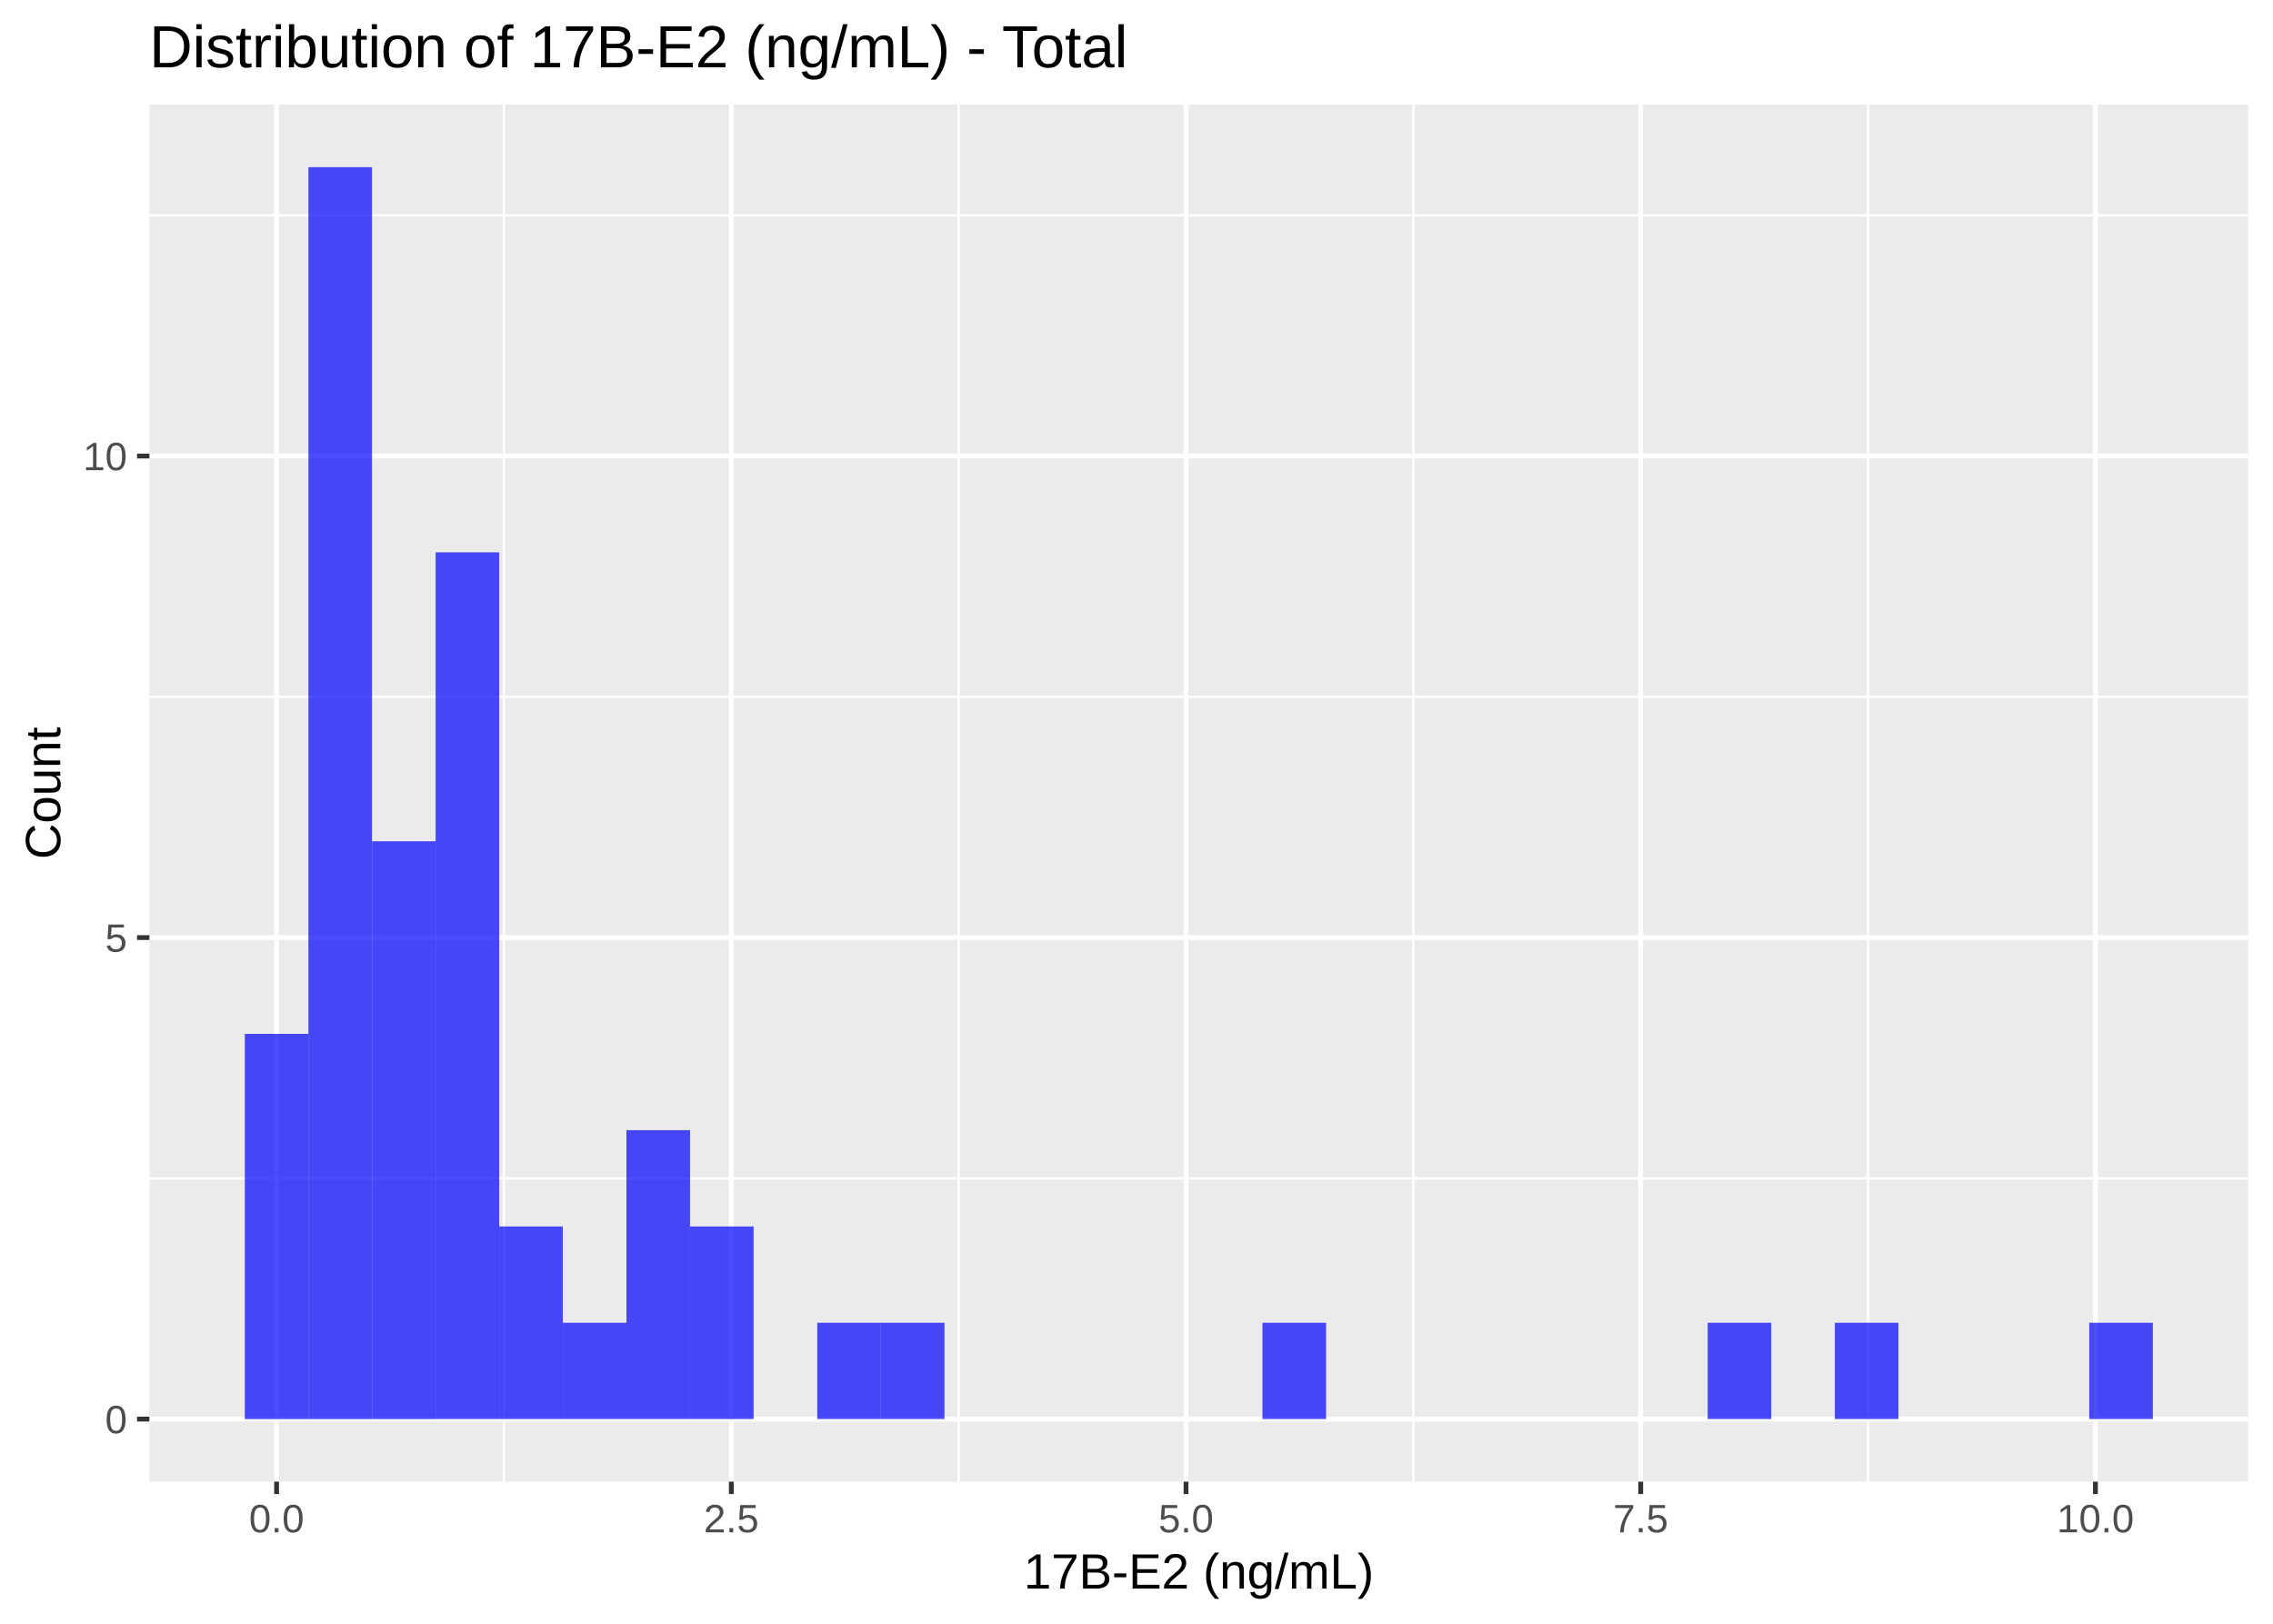
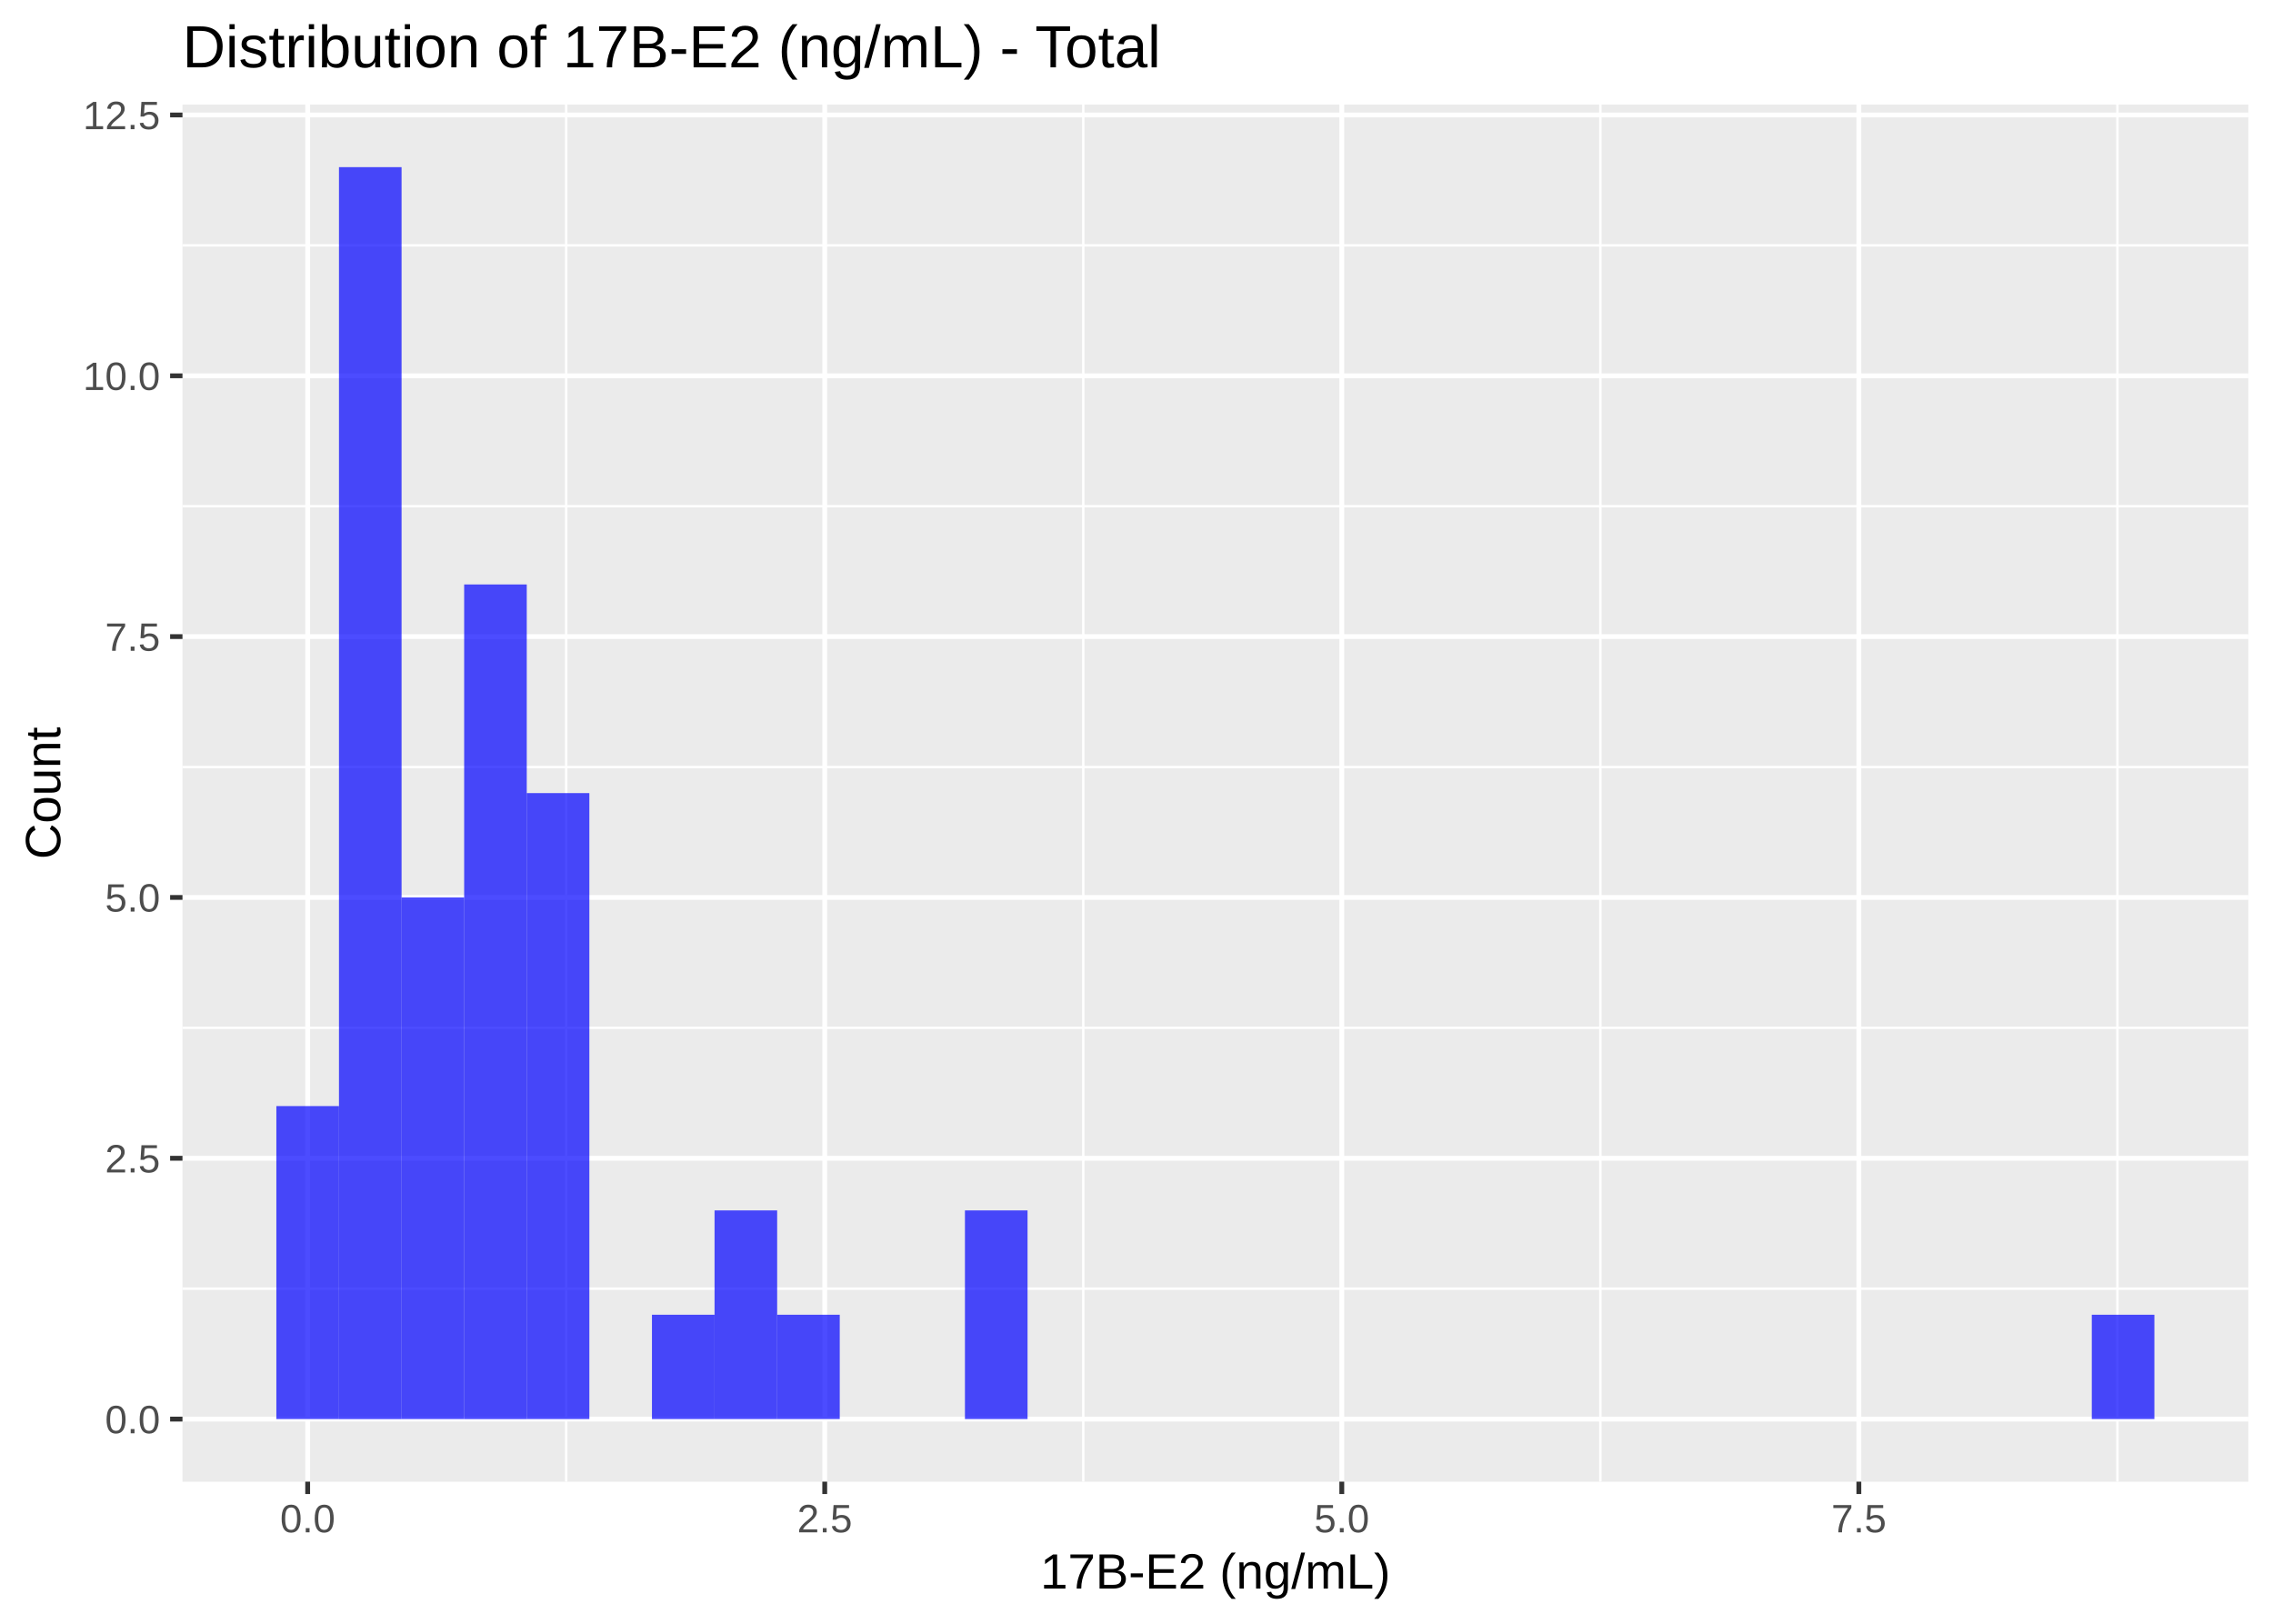
<svg xmlns="http://www.w3.org/2000/svg" width="504.00pt" height="360.00pt" viewBox="0 0 504.00 360.00">
  <g class="svglite">
    <defs>
      <style type="text/css">
    .svglite line, .svglite polyline, .svglite polygon, .svglite path, .svglite rect, .svglite circle {
      fill: none;
      stroke: #000000;
      stroke-linecap: round;
      stroke-linejoin: round;
      stroke-miterlimit: 10.00;
    }
    .svglite text {
      white-space: pre;
    }
    .svglite g.glyphgroup path {
      fill: inherit;
      stroke: none;
    }
  </style>
    </defs>
    <rect width="100%" height="100%" style="stroke: none; fill: #FFFFFF;" />
    <defs>
      <clipPath id="cpMC4wMHw1MDQuMDB8MC4wMHwzNjAuMDA=">
        <rect x="0.00" y="0.00" width="504.00" height="360.00" />
      </clipPath>
    </defs>
    <g clip-path="url(#cpMC4wMHw1MDQuMDB8MC4wMHwzNjAuMDA=)">
      <rect x="0.00" y="0" width="504.00" height="360.00" style="stroke-width: 1.07; stroke: #FFFFFF; fill: #FFFFFF;" />
    </g>
    <defs>
-       <clipPath id="cpMzMuMTN8NDk4LjUyfDIzLjE4fDMyOC41MA==">
-         <rect x="33.13" y="23.18" width="465.39" height="305.33" />
+       <clipPath id="cpNDAuNDZ8NDk4LjUyfDIzLjE4fDMyOC41MA==">
+         <rect x="40.46" y="23.18" width="458.07" height="305.33" />
      </clipPath>
    </defs>
-     <g clip-path="url(#cpMzMuMTN8NDk4LjUyfDIzLjE4fDMyOC41MA==)">
-       <rect x="33.13" y="23.18" width="465.39" height="305.33" style="stroke-width: 1.07; stroke: none; fill: #EBEBEB;" />
-       <polyline points="33.13,261.25 498.52,261.25 " style="stroke-width: 0.53; stroke: #FFFFFF; stroke-linecap: butt;" />
-       <polyline points="33.13,154.49 498.52,154.49 " style="stroke-width: 0.53; stroke: #FFFFFF; stroke-linecap: butt;" />
-       <polyline points="33.13,47.73 498.52,47.73 " style="stroke-width: 0.53; stroke: #FFFFFF; stroke-linecap: butt;" />
-       <polyline points="111.74,328.50 111.74,23.18 " style="stroke-width: 0.53; stroke: #FFFFFF; stroke-linecap: butt;" />
-       <polyline points="212.57,328.50 212.57,23.18 " style="stroke-width: 0.53; stroke: #FFFFFF; stroke-linecap: butt;" />
-       <polyline points="313.39,328.50 313.39,23.18 " style="stroke-width: 0.53; stroke: #FFFFFF; stroke-linecap: butt;" />
-       <polyline points="414.22,328.50 414.22,23.18 " style="stroke-width: 0.53; stroke: #FFFFFF; stroke-linecap: butt;" />
-       <polyline points="33.13,314.63 498.52,314.63 " style="stroke-width: 1.07; stroke: #FFFFFF; stroke-linecap: butt;" />
-       <polyline points="33.13,207.87 498.52,207.87 " style="stroke-width: 1.07; stroke: #FFFFFF; stroke-linecap: butt;" />
-       <polyline points="33.13,101.11 498.52,101.11 " style="stroke-width: 1.07; stroke: #FFFFFF; stroke-linecap: butt;" />
-       <polyline points="61.33,328.50 61.33,23.18 " style="stroke-width: 1.07; stroke: #FFFFFF; stroke-linecap: butt;" />
-       <polyline points="162.16,328.50 162.16,23.18 " style="stroke-width: 1.07; stroke: #FFFFFF; stroke-linecap: butt;" />
-       <polyline points="262.98,328.50 262.98,23.18 " style="stroke-width: 1.07; stroke: #FFFFFF; stroke-linecap: butt;" />
-       <polyline points="363.80,328.50 363.80,23.18 " style="stroke-width: 1.07; stroke: #FFFFFF; stroke-linecap: butt;" />
-       <polyline points="464.63,328.50 464.63,23.18 " style="stroke-width: 1.07; stroke: #FFFFFF; stroke-linecap: butt;" />
-       <rect x="54.28" y="229.22" width="14.10" height="85.41" style="stroke-width: 1.07; stroke: none; stroke-linecap: butt; stroke-linejoin: miter; fill: #0000FF; fill-opacity: 0.70;" />
-       <rect x="68.38" y="37.06" width="14.10" height="277.57" style="stroke-width: 1.07; stroke: none; stroke-linecap: butt; stroke-linejoin: miter; fill: #0000FF; fill-opacity: 0.70;" />
-       <rect x="82.49" y="186.52" width="14.10" height="128.11" style="stroke-width: 1.07; stroke: none; stroke-linecap: butt; stroke-linejoin: miter; fill: #0000FF; fill-opacity: 0.70;" />
-       <rect x="96.59" y="122.46" width="14.10" height="192.16" style="stroke-width: 1.07; stroke: none; stroke-linecap: butt; stroke-linejoin: miter; fill: #0000FF; fill-opacity: 0.70;" />
-       <rect x="110.69" y="271.92" width="14.10" height="42.70" style="stroke-width: 1.07; stroke: none; stroke-linecap: butt; stroke-linejoin: miter; fill: #0000FF; fill-opacity: 0.70;" />
-       <rect x="124.80" y="293.27" width="14.10" height="21.35" style="stroke-width: 1.07; stroke: none; stroke-linecap: butt; stroke-linejoin: miter; fill: #0000FF; fill-opacity: 0.70;" />
-       <rect x="138.90" y="250.57" width="14.10" height="64.05" style="stroke-width: 1.07; stroke: none; stroke-linecap: butt; stroke-linejoin: miter; fill: #0000FF; fill-opacity: 0.70;" />
-       <rect x="153.00" y="271.92" width="14.10" height="42.70" style="stroke-width: 1.07; stroke: none; stroke-linecap: butt; stroke-linejoin: miter; fill: #0000FF; fill-opacity: 0.70;" />
-       <rect x="167.10" y="314.63" width="14.10" height="0.00" style="stroke-width: 1.07; stroke: none; stroke-linecap: butt; stroke-linejoin: miter; fill: #0000FF; fill-opacity: 0.70;" />
-       <rect x="181.21" y="293.27" width="14.10" height="21.35" style="stroke-width: 1.07; stroke: none; stroke-linecap: butt; stroke-linejoin: miter; fill: #0000FF; fill-opacity: 0.70;" />
-       <rect x="195.31" y="293.27" width="14.10" height="21.35" style="stroke-width: 1.07; stroke: none; stroke-linecap: butt; stroke-linejoin: miter; fill: #0000FF; fill-opacity: 0.70;" />
-       <rect x="209.41" y="314.63" width="14.10" height="0.00" style="stroke-width: 1.07; stroke: none; stroke-linecap: butt; stroke-linejoin: miter; fill: #0000FF; fill-opacity: 0.70;" />
-       <rect x="223.52" y="314.63" width="14.10" height="0.00" style="stroke-width: 1.07; stroke: none; stroke-linecap: butt; stroke-linejoin: miter; fill: #0000FF; fill-opacity: 0.70;" />
-       <rect x="237.62" y="314.63" width="14.10" height="0.00" style="stroke-width: 1.07; stroke: none; stroke-linecap: butt; stroke-linejoin: miter; fill: #0000FF; fill-opacity: 0.70;" />
-       <rect x="251.72" y="314.63" width="14.10" height="0.00" style="stroke-width: 1.07; stroke: none; stroke-linecap: butt; stroke-linejoin: miter; fill: #0000FF; fill-opacity: 0.70;" />
-       <rect x="265.82" y="314.63" width="14.10" height="0.00" style="stroke-width: 1.07; stroke: none; stroke-linecap: butt; stroke-linejoin: miter; fill: #0000FF; fill-opacity: 0.70;" />
-       <rect x="279.93" y="293.27" width="14.10" height="21.35" style="stroke-width: 1.07; stroke: none; stroke-linecap: butt; stroke-linejoin: miter; fill: #0000FF; fill-opacity: 0.70;" />
-       <rect x="294.03" y="314.63" width="14.10" height="0.00" style="stroke-width: 1.07; stroke: none; stroke-linecap: butt; stroke-linejoin: miter; fill: #0000FF; fill-opacity: 0.70;" />
-       <rect x="308.13" y="314.63" width="14.10" height="0.00" style="stroke-width: 1.07; stroke: none; stroke-linecap: butt; stroke-linejoin: miter; fill: #0000FF; fill-opacity: 0.70;" />
-       <rect x="322.24" y="314.63" width="14.10" height="0.00" style="stroke-width: 1.07; stroke: none; stroke-linecap: butt; stroke-linejoin: miter; fill: #0000FF; fill-opacity: 0.70;" />
-       <rect x="336.34" y="314.63" width="14.10" height="0.00" style="stroke-width: 1.07; stroke: none; stroke-linecap: butt; stroke-linejoin: miter; fill: #0000FF; fill-opacity: 0.70;" />
-       <rect x="350.44" y="314.63" width="14.10" height="0.00" style="stroke-width: 1.07; stroke: none; stroke-linecap: butt; stroke-linejoin: miter; fill: #0000FF; fill-opacity: 0.70;" />
-       <rect x="364.54" y="314.63" width="14.10" height="0.00" style="stroke-width: 1.07; stroke: none; stroke-linecap: butt; stroke-linejoin: miter; fill: #0000FF; fill-opacity: 0.70;" />
-       <rect x="378.65" y="293.27" width="14.10" height="21.35" style="stroke-width: 1.07; stroke: none; stroke-linecap: butt; stroke-linejoin: miter; fill: #0000FF; fill-opacity: 0.70;" />
-       <rect x="392.75" y="314.63" width="14.10" height="0.00" style="stroke-width: 1.07; stroke: none; stroke-linecap: butt; stroke-linejoin: miter; fill: #0000FF; fill-opacity: 0.70;" />
-       <rect x="406.85" y="293.27" width="14.10" height="21.35" style="stroke-width: 1.07; stroke: none; stroke-linecap: butt; stroke-linejoin: miter; fill: #0000FF; fill-opacity: 0.70;" />
-       <rect x="420.95" y="314.63" width="14.10" height="0.00" style="stroke-width: 1.07; stroke: none; stroke-linecap: butt; stroke-linejoin: miter; fill: #0000FF; fill-opacity: 0.70;" />
-       <rect x="435.06" y="314.63" width="14.10" height="0.00" style="stroke-width: 1.07; stroke: none; stroke-linecap: butt; stroke-linejoin: miter; fill: #0000FF; fill-opacity: 0.70;" />
-       <rect x="449.16" y="314.63" width="14.10" height="0.00" style="stroke-width: 1.07; stroke: none; stroke-linecap: butt; stroke-linejoin: miter; fill: #0000FF; fill-opacity: 0.70;" />
-       <rect x="463.26" y="293.27" width="14.10" height="21.35" style="stroke-width: 1.07; stroke: none; stroke-linecap: butt; stroke-linejoin: miter; fill: #0000FF; fill-opacity: 0.70;" />
+     <g clip-path="url(#cpNDAuNDZ8NDk4LjUyfDIzLjE4fDMyOC41MA==)">
+       <rect x="40.46" y="23.18" width="458.07" height="305.33" style="stroke-width: 1.07; stroke: none; fill: #EBEBEB;" />
+       <polyline points="40.46,285.71 498.52,285.71 " style="stroke-width: 0.53; stroke: #FFFFFF; stroke-linecap: butt;" />
+       <polyline points="40.46,227.88 498.52,227.88 " style="stroke-width: 0.53; stroke: #FFFFFF; stroke-linecap: butt;" />
+       <polyline points="40.46,170.06 498.52,170.06 " style="stroke-width: 0.53; stroke: #FFFFFF; stroke-linecap: butt;" />
+       <polyline points="40.46,112.23 498.52,112.23 " style="stroke-width: 0.53; stroke: #FFFFFF; stroke-linecap: butt;" />
+       <polyline points="40.46,54.40 498.52,54.40 " style="stroke-width: 0.53; stroke: #FFFFFF; stroke-linecap: butt;" />
+       <polyline points="125.54,328.50 125.54,23.18 " style="stroke-width: 0.53; stroke: #FFFFFF; stroke-linecap: butt;" />
+       <polyline points="240.20,328.50 240.20,23.18 " style="stroke-width: 0.53; stroke: #FFFFFF; stroke-linecap: butt;" />
+       <polyline points="354.85,328.50 354.85,23.18 " style="stroke-width: 0.53; stroke: #FFFFFF; stroke-linecap: butt;" />
+       <polyline points="469.50,328.50 469.50,23.18 " style="stroke-width: 0.53; stroke: #FFFFFF; stroke-linecap: butt;" />
+       <polyline points="40.46,314.63 498.52,314.63 " style="stroke-width: 1.07; stroke: #FFFFFF; stroke-linecap: butt;" />
+       <polyline points="40.46,256.80 498.52,256.80 " style="stroke-width: 1.07; stroke: #FFFFFF; stroke-linecap: butt;" />
+       <polyline points="40.46,198.97 498.52,198.97 " style="stroke-width: 1.07; stroke: #FFFFFF; stroke-linecap: butt;" />
+       <polyline points="40.46,141.14 498.52,141.14 " style="stroke-width: 1.07; stroke: #FFFFFF; stroke-linecap: butt;" />
+       <polyline points="40.46,83.32 498.52,83.32 " style="stroke-width: 1.07; stroke: #FFFFFF; stroke-linecap: butt;" />
+       <polyline points="40.46,25.49 498.52,25.49 " style="stroke-width: 1.07; stroke: #FFFFFF; stroke-linecap: butt;" />
+       <polyline points="68.22,328.50 68.22,23.18 " style="stroke-width: 1.07; stroke: #FFFFFF; stroke-linecap: butt;" />
+       <polyline points="182.87,328.50 182.87,23.18 " style="stroke-width: 1.07; stroke: #FFFFFF; stroke-linecap: butt;" />
+       <polyline points="297.52,328.50 297.52,23.18 " style="stroke-width: 1.07; stroke: #FFFFFF; stroke-linecap: butt;" />
+       <polyline points="412.17,328.50 412.17,23.18 " style="stroke-width: 1.07; stroke: #FFFFFF; stroke-linecap: butt;" />
+       <rect x="61.28" y="245.23" width="13.88" height="69.39" style="stroke-width: 1.07; stroke: none; stroke-linecap: butt; stroke-linejoin: miter; fill: #0000FF; fill-opacity: 0.70;" />
+       <rect x="75.16" y="37.06" width="13.88" height="277.57" style="stroke-width: 1.07; stroke: none; stroke-linecap: butt; stroke-linejoin: miter; fill: #0000FF; fill-opacity: 0.70;" />
+       <rect x="89.04" y="198.97" width="13.88" height="115.65" style="stroke-width: 1.07; stroke: none; stroke-linecap: butt; stroke-linejoin: miter; fill: #0000FF; fill-opacity: 0.70;" />
+       <rect x="102.92" y="129.58" width="13.88" height="185.05" style="stroke-width: 1.07; stroke: none; stroke-linecap: butt; stroke-linejoin: miter; fill: #0000FF; fill-opacity: 0.70;" />
+       <rect x="116.80" y="175.84" width="13.88" height="138.78" style="stroke-width: 1.07; stroke: none; stroke-linecap: butt; stroke-linejoin: miter; fill: #0000FF; fill-opacity: 0.70;" />
+       <rect x="130.68" y="314.63" width="13.88" height="0.00" style="stroke-width: 1.07; stroke: none; stroke-linecap: butt; stroke-linejoin: miter; fill: #0000FF; fill-opacity: 0.70;" />
+       <rect x="144.56" y="291.49" width="13.88" height="23.13" style="stroke-width: 1.07; stroke: none; stroke-linecap: butt; stroke-linejoin: miter; fill: #0000FF; fill-opacity: 0.70;" />
+       <rect x="158.44" y="268.36" width="13.88" height="46.26" style="stroke-width: 1.07; stroke: none; stroke-linecap: butt; stroke-linejoin: miter; fill: #0000FF; fill-opacity: 0.70;" />
+       <rect x="172.32" y="291.49" width="13.88" height="23.13" style="stroke-width: 1.07; stroke: none; stroke-linecap: butt; stroke-linejoin: miter; fill: #0000FF; fill-opacity: 0.70;" />
+       <rect x="186.20" y="314.63" width="13.88" height="0.00" style="stroke-width: 1.07; stroke: none; stroke-linecap: butt; stroke-linejoin: miter; fill: #0000FF; fill-opacity: 0.70;" />
+       <rect x="200.08" y="314.63" width="13.88" height="0.00" style="stroke-width: 1.07; stroke: none; stroke-linecap: butt; stroke-linejoin: miter; fill: #0000FF; fill-opacity: 0.70;" />
+       <rect x="213.96" y="268.36" width="13.88" height="46.26" style="stroke-width: 1.07; stroke: none; stroke-linecap: butt; stroke-linejoin: miter; fill: #0000FF; fill-opacity: 0.70;" />
+       <rect x="227.85" y="314.63" width="13.88" height="0.00" style="stroke-width: 1.07; stroke: none; stroke-linecap: butt; stroke-linejoin: miter; fill: #0000FF; fill-opacity: 0.70;" />
+       <rect x="241.73" y="314.63" width="13.88" height="0.00" style="stroke-width: 1.07; stroke: none; stroke-linecap: butt; stroke-linejoin: miter; fill: #0000FF; fill-opacity: 0.70;" />
+       <rect x="255.61" y="314.63" width="13.88" height="0.00" style="stroke-width: 1.07; stroke: none; stroke-linecap: butt; stroke-linejoin: miter; fill: #0000FF; fill-opacity: 0.70;" />
+       <rect x="269.49" y="314.63" width="13.88" height="0.00" style="stroke-width: 1.07; stroke: none; stroke-linecap: butt; stroke-linejoin: miter; fill: #0000FF; fill-opacity: 0.70;" />
+       <rect x="283.37" y="314.63" width="13.88" height="0.00" style="stroke-width: 1.07; stroke: none; stroke-linecap: butt; stroke-linejoin: miter; fill: #0000FF; fill-opacity: 0.70;" />
+       <rect x="297.25" y="314.63" width="13.88" height="0.00" style="stroke-width: 1.07; stroke: none; stroke-linecap: butt; stroke-linejoin: miter; fill: #0000FF; fill-opacity: 0.70;" />
+       <rect x="311.13" y="314.63" width="13.88" height="0.00" style="stroke-width: 1.07; stroke: none; stroke-linecap: butt; stroke-linejoin: miter; fill: #0000FF; fill-opacity: 0.70;" />
+       <rect x="325.01" y="314.63" width="13.88" height="0.00" style="stroke-width: 1.07; stroke: none; stroke-linecap: butt; stroke-linejoin: miter; fill: #0000FF; fill-opacity: 0.70;" />
+       <rect x="338.89" y="314.63" width="13.88" height="0.00" style="stroke-width: 1.07; stroke: none; stroke-linecap: butt; stroke-linejoin: miter; fill: #0000FF; fill-opacity: 0.70;" />
+       <rect x="352.77" y="314.63" width="13.88" height="0.00" style="stroke-width: 1.07; stroke: none; stroke-linecap: butt; stroke-linejoin: miter; fill: #0000FF; fill-opacity: 0.70;" />
+       <rect x="366.65" y="314.63" width="13.88" height="0.00" style="stroke-width: 1.07; stroke: none; stroke-linecap: butt; stroke-linejoin: miter; fill: #0000FF; fill-opacity: 0.70;" />
+       <rect x="380.53" y="314.63" width="13.88" height="0.00" style="stroke-width: 1.07; stroke: none; stroke-linecap: butt; stroke-linejoin: miter; fill: #0000FF; fill-opacity: 0.70;" />
+       <rect x="394.41" y="314.63" width="13.88" height="0.00" style="stroke-width: 1.07; stroke: none; stroke-linecap: butt; stroke-linejoin: miter; fill: #0000FF; fill-opacity: 0.70;" />
+       <rect x="408.30" y="314.63" width="13.88" height="0.00" style="stroke-width: 1.07; stroke: none; stroke-linecap: butt; stroke-linejoin: miter; fill: #0000FF; fill-opacity: 0.70;" />
+       <rect x="422.18" y="314.63" width="13.88" height="0.00" style="stroke-width: 1.07; stroke: none; stroke-linecap: butt; stroke-linejoin: miter; fill: #0000FF; fill-opacity: 0.70;" />
+       <rect x="436.06" y="314.63" width="13.88" height="0.00" style="stroke-width: 1.07; stroke: none; stroke-linecap: butt; stroke-linejoin: miter; fill: #0000FF; fill-opacity: 0.70;" />
+       <rect x="449.94" y="314.63" width="13.88" height="0.00" style="stroke-width: 1.07; stroke: none; stroke-linecap: butt; stroke-linejoin: miter; fill: #0000FF; fill-opacity: 0.70;" />
+       <rect x="463.82" y="291.49" width="13.88" height="23.13" style="stroke-width: 1.07; stroke: none; stroke-linecap: butt; stroke-linejoin: miter; fill: #0000FF; fill-opacity: 0.70;" />
    </g>
    <g clip-path="url(#cpMC4wMHw1MDQuMDB8MC4wMHwzNjAuMDA=)">
-       <text x="28.20" y="317.78" text-anchor="end" style="font-size: 8.80px;fill: #4D4D4D; font-family: &quot;Arial&quot;;" textLength="4.89px" lengthAdjust="spacingAndGlyphs">0</text>
-       <text x="28.20" y="211.02" text-anchor="end" style="font-size: 8.80px;fill: #4D4D4D; font-family: &quot;Arial&quot;;" textLength="4.89px" lengthAdjust="spacingAndGlyphs">5</text>
-       <text x="28.20" y="104.26" text-anchor="end" style="font-size: 8.80px;fill: #4D4D4D; font-family: &quot;Arial&quot;;" textLength="9.78px" lengthAdjust="spacingAndGlyphs">10</text>
-       <polyline points="30.39,314.63 33.13,314.63 " style="stroke-width: 1.07; stroke: #333333; stroke-linecap: butt;" />
-       <polyline points="30.39,207.87 33.13,207.87 " style="stroke-width: 1.07; stroke: #333333; stroke-linecap: butt;" />
-       <polyline points="30.39,101.11 33.13,101.11 " style="stroke-width: 1.07; stroke: #333333; stroke-linecap: butt;" />
-       <polyline points="61.33,331.24 61.33,328.50 " style="stroke-width: 1.07; stroke: #333333; stroke-linecap: butt;" />
-       <polyline points="162.16,331.24 162.16,328.50 " style="stroke-width: 1.07; stroke: #333333; stroke-linecap: butt;" />
-       <polyline points="262.98,331.24 262.98,328.50 " style="stroke-width: 1.07; stroke: #333333; stroke-linecap: butt;" />
-       <polyline points="363.80,331.24 363.80,328.50 " style="stroke-width: 1.07; stroke: #333333; stroke-linecap: butt;" />
-       <polyline points="464.63,331.24 464.63,328.50 " style="stroke-width: 1.07; stroke: #333333; stroke-linecap: butt;" />
-       <text x="61.33" y="339.74" text-anchor="middle" style="font-size: 8.80px;fill: #4D4D4D; font-family: &quot;Arial&quot;;" textLength="12.22px" lengthAdjust="spacingAndGlyphs">0.0</text>
-       <text x="162.16" y="339.74" text-anchor="middle" style="font-size: 8.80px;fill: #4D4D4D; font-family: &quot;Arial&quot;;" textLength="12.22px" lengthAdjust="spacingAndGlyphs">2.5</text>
-       <text x="262.98" y="339.74" text-anchor="middle" style="font-size: 8.80px;fill: #4D4D4D; font-family: &quot;Arial&quot;;" textLength="12.22px" lengthAdjust="spacingAndGlyphs">5.0</text>
-       <text x="363.80" y="339.74" text-anchor="middle" style="font-size: 8.80px;fill: #4D4D4D; font-family: &quot;Arial&quot;;" textLength="12.22px" lengthAdjust="spacingAndGlyphs">7.5</text>
-       <text x="464.63" y="339.74" text-anchor="middle" style="font-size: 8.80px;fill: #4D4D4D; font-family: &quot;Arial&quot;;" textLength="17.11px" lengthAdjust="spacingAndGlyphs">10.0</text>
-       <text x="265.82" y="352.20" text-anchor="middle" style="font-size: 11.00px; font-family: &quot;Arial&quot;;" textLength="77.69px" lengthAdjust="spacingAndGlyphs">17B-E2 (ng/mL)</text>
+       <text x="35.52" y="317.78" text-anchor="end" style="font-size: 8.80px;fill: #4D4D4D; font-family: &quot;Arial&quot;;" textLength="12.22px" lengthAdjust="spacingAndGlyphs">0.0</text>
+       <text x="35.52" y="259.95" text-anchor="end" style="font-size: 8.80px;fill: #4D4D4D; font-family: &quot;Arial&quot;;" textLength="12.22px" lengthAdjust="spacingAndGlyphs">2.5</text>
+       <text x="35.52" y="202.12" text-anchor="end" style="font-size: 8.80px;fill: #4D4D4D; font-family: &quot;Arial&quot;;" textLength="12.22px" lengthAdjust="spacingAndGlyphs">5.0</text>
+       <text x="35.52" y="144.29" text-anchor="end" style="font-size: 8.80px;fill: #4D4D4D; font-family: &quot;Arial&quot;;" textLength="12.22px" lengthAdjust="spacingAndGlyphs">7.5</text>
+       <text x="35.52" y="86.47" text-anchor="end" style="font-size: 8.80px;fill: #4D4D4D; font-family: &quot;Arial&quot;;" textLength="17.11px" lengthAdjust="spacingAndGlyphs">10.0</text>
+       <text x="35.52" y="28.64" text-anchor="end" style="font-size: 8.80px;fill: #4D4D4D; font-family: &quot;Arial&quot;;" textLength="17.11px" lengthAdjust="spacingAndGlyphs">12.5</text>
+       <polyline points="37.72,314.63 40.46,314.63 " style="stroke-width: 1.07; stroke: #333333; stroke-linecap: butt;" />
+       <polyline points="37.72,256.80 40.46,256.80 " style="stroke-width: 1.07; stroke: #333333; stroke-linecap: butt;" />
+       <polyline points="37.72,198.97 40.46,198.97 " style="stroke-width: 1.07; stroke: #333333; stroke-linecap: butt;" />
+       <polyline points="37.72,141.14 40.46,141.14 " style="stroke-width: 1.07; stroke: #333333; stroke-linecap: butt;" />
+       <polyline points="37.72,83.32 40.46,83.32 " style="stroke-width: 1.07; stroke: #333333; stroke-linecap: butt;" />
+       <polyline points="37.72,25.49 40.46,25.49 " style="stroke-width: 1.07; stroke: #333333; stroke-linecap: butt;" />
+       <polyline points="68.22,331.24 68.22,328.50 " style="stroke-width: 1.07; stroke: #333333; stroke-linecap: butt;" />
+       <polyline points="182.87,331.24 182.87,328.50 " style="stroke-width: 1.07; stroke: #333333; stroke-linecap: butt;" />
+       <polyline points="297.52,331.24 297.52,328.50 " style="stroke-width: 1.07; stroke: #333333; stroke-linecap: butt;" />
+       <polyline points="412.17,331.24 412.17,328.50 " style="stroke-width: 1.07; stroke: #333333; stroke-linecap: butt;" />
+       <text x="68.22" y="339.74" text-anchor="middle" style="font-size: 8.80px;fill: #4D4D4D; font-family: &quot;Arial&quot;;" textLength="12.22px" lengthAdjust="spacingAndGlyphs">0.0</text>
+       <text x="182.87" y="339.74" text-anchor="middle" style="font-size: 8.80px;fill: #4D4D4D; font-family: &quot;Arial&quot;;" textLength="12.22px" lengthAdjust="spacingAndGlyphs">2.5</text>
+       <text x="297.52" y="339.74" text-anchor="middle" style="font-size: 8.80px;fill: #4D4D4D; font-family: &quot;Arial&quot;;" textLength="12.22px" lengthAdjust="spacingAndGlyphs">5.0</text>
+       <text x="412.17" y="339.74" text-anchor="middle" style="font-size: 8.80px;fill: #4D4D4D; font-family: &quot;Arial&quot;;" textLength="12.22px" lengthAdjust="spacingAndGlyphs">7.5</text>
+       <text x="269.49" y="352.20" text-anchor="middle" style="font-size: 11.00px; font-family: &quot;Arial&quot;;" textLength="77.69px" lengthAdjust="spacingAndGlyphs">17B-E2 (ng/mL)</text>
      <text transform="translate(13.36,175.84) rotate(-90)" text-anchor="middle" style="font-size: 11.00px; font-family: &quot;Arial&quot;;" textLength="29.38px" lengthAdjust="spacingAndGlyphs">Count</text>
-       <text x="33.13" y="14.93" style="font-size: 13.20px; font-family: &quot;Arial&quot;;" textLength="216.59px" lengthAdjust="spacingAndGlyphs">Distribution of 17B-E2 (ng/mL) - Total</text>
+       <text x="40.46" y="14.93" style="font-size: 13.20px; font-family: &quot;Arial&quot;;" textLength="216.59px" lengthAdjust="spacingAndGlyphs">Distribution of 17B-E2 (ng/mL) - Total</text>
    </g>
  </g>
</svg>
